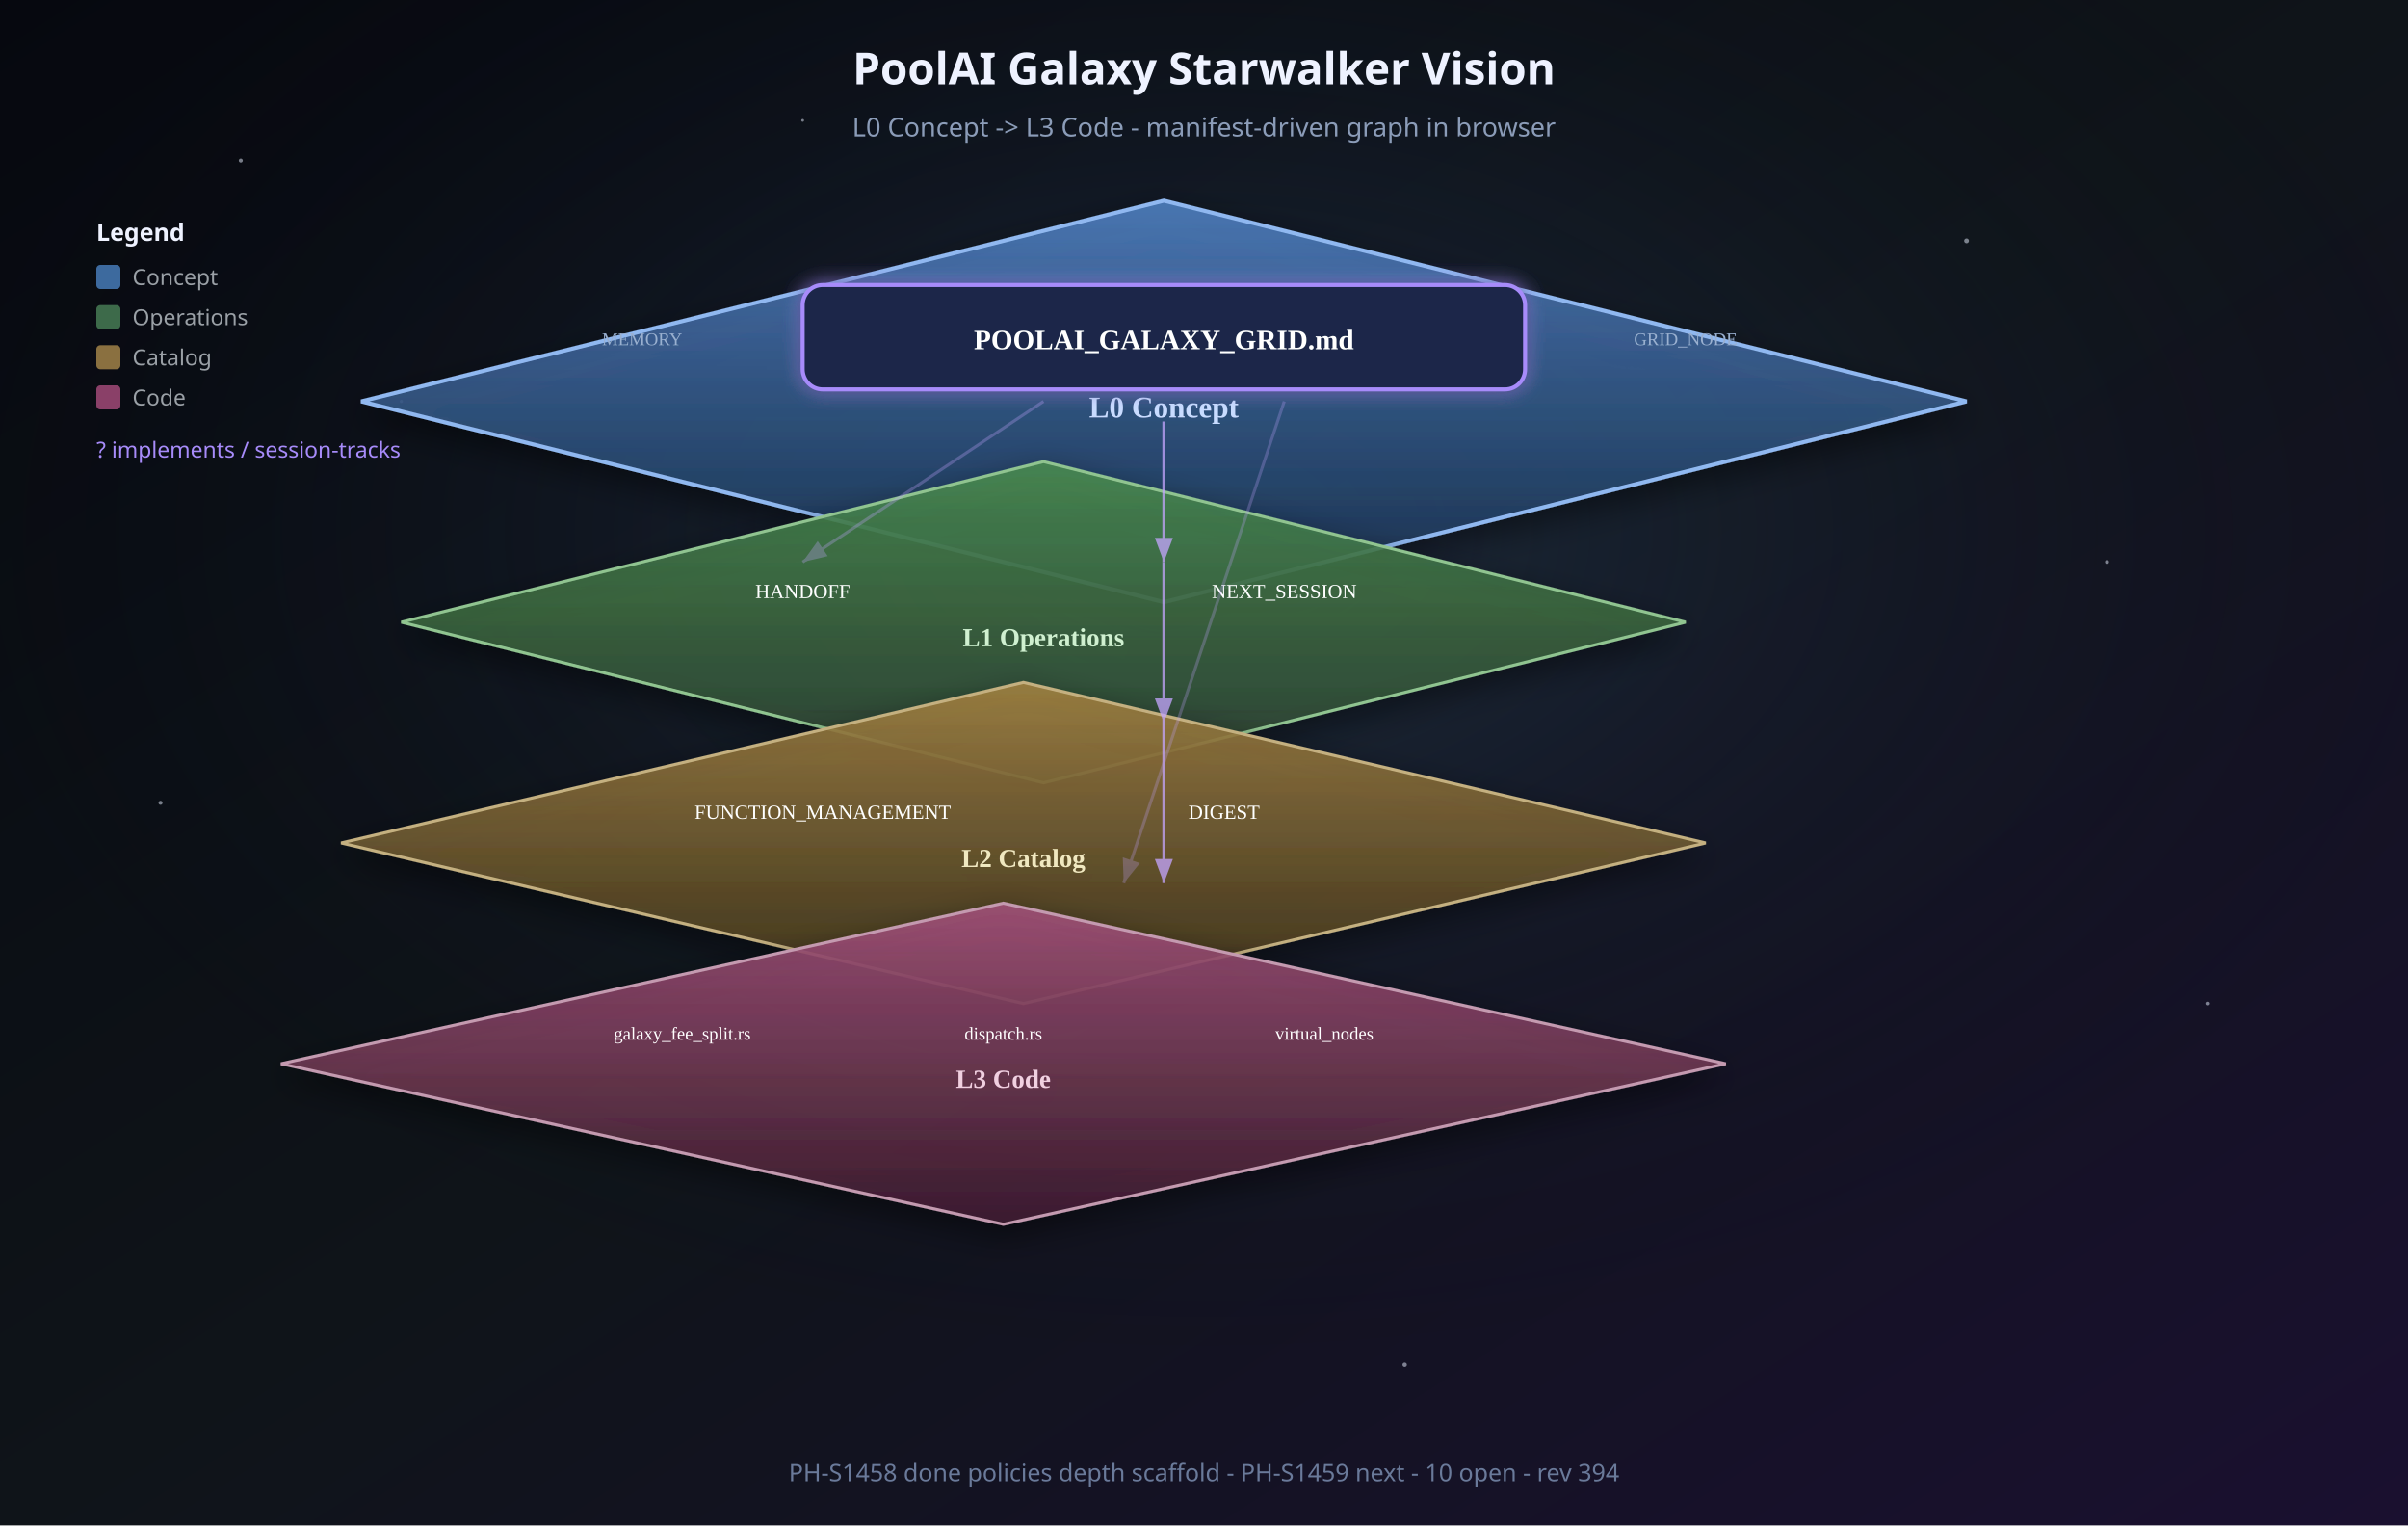
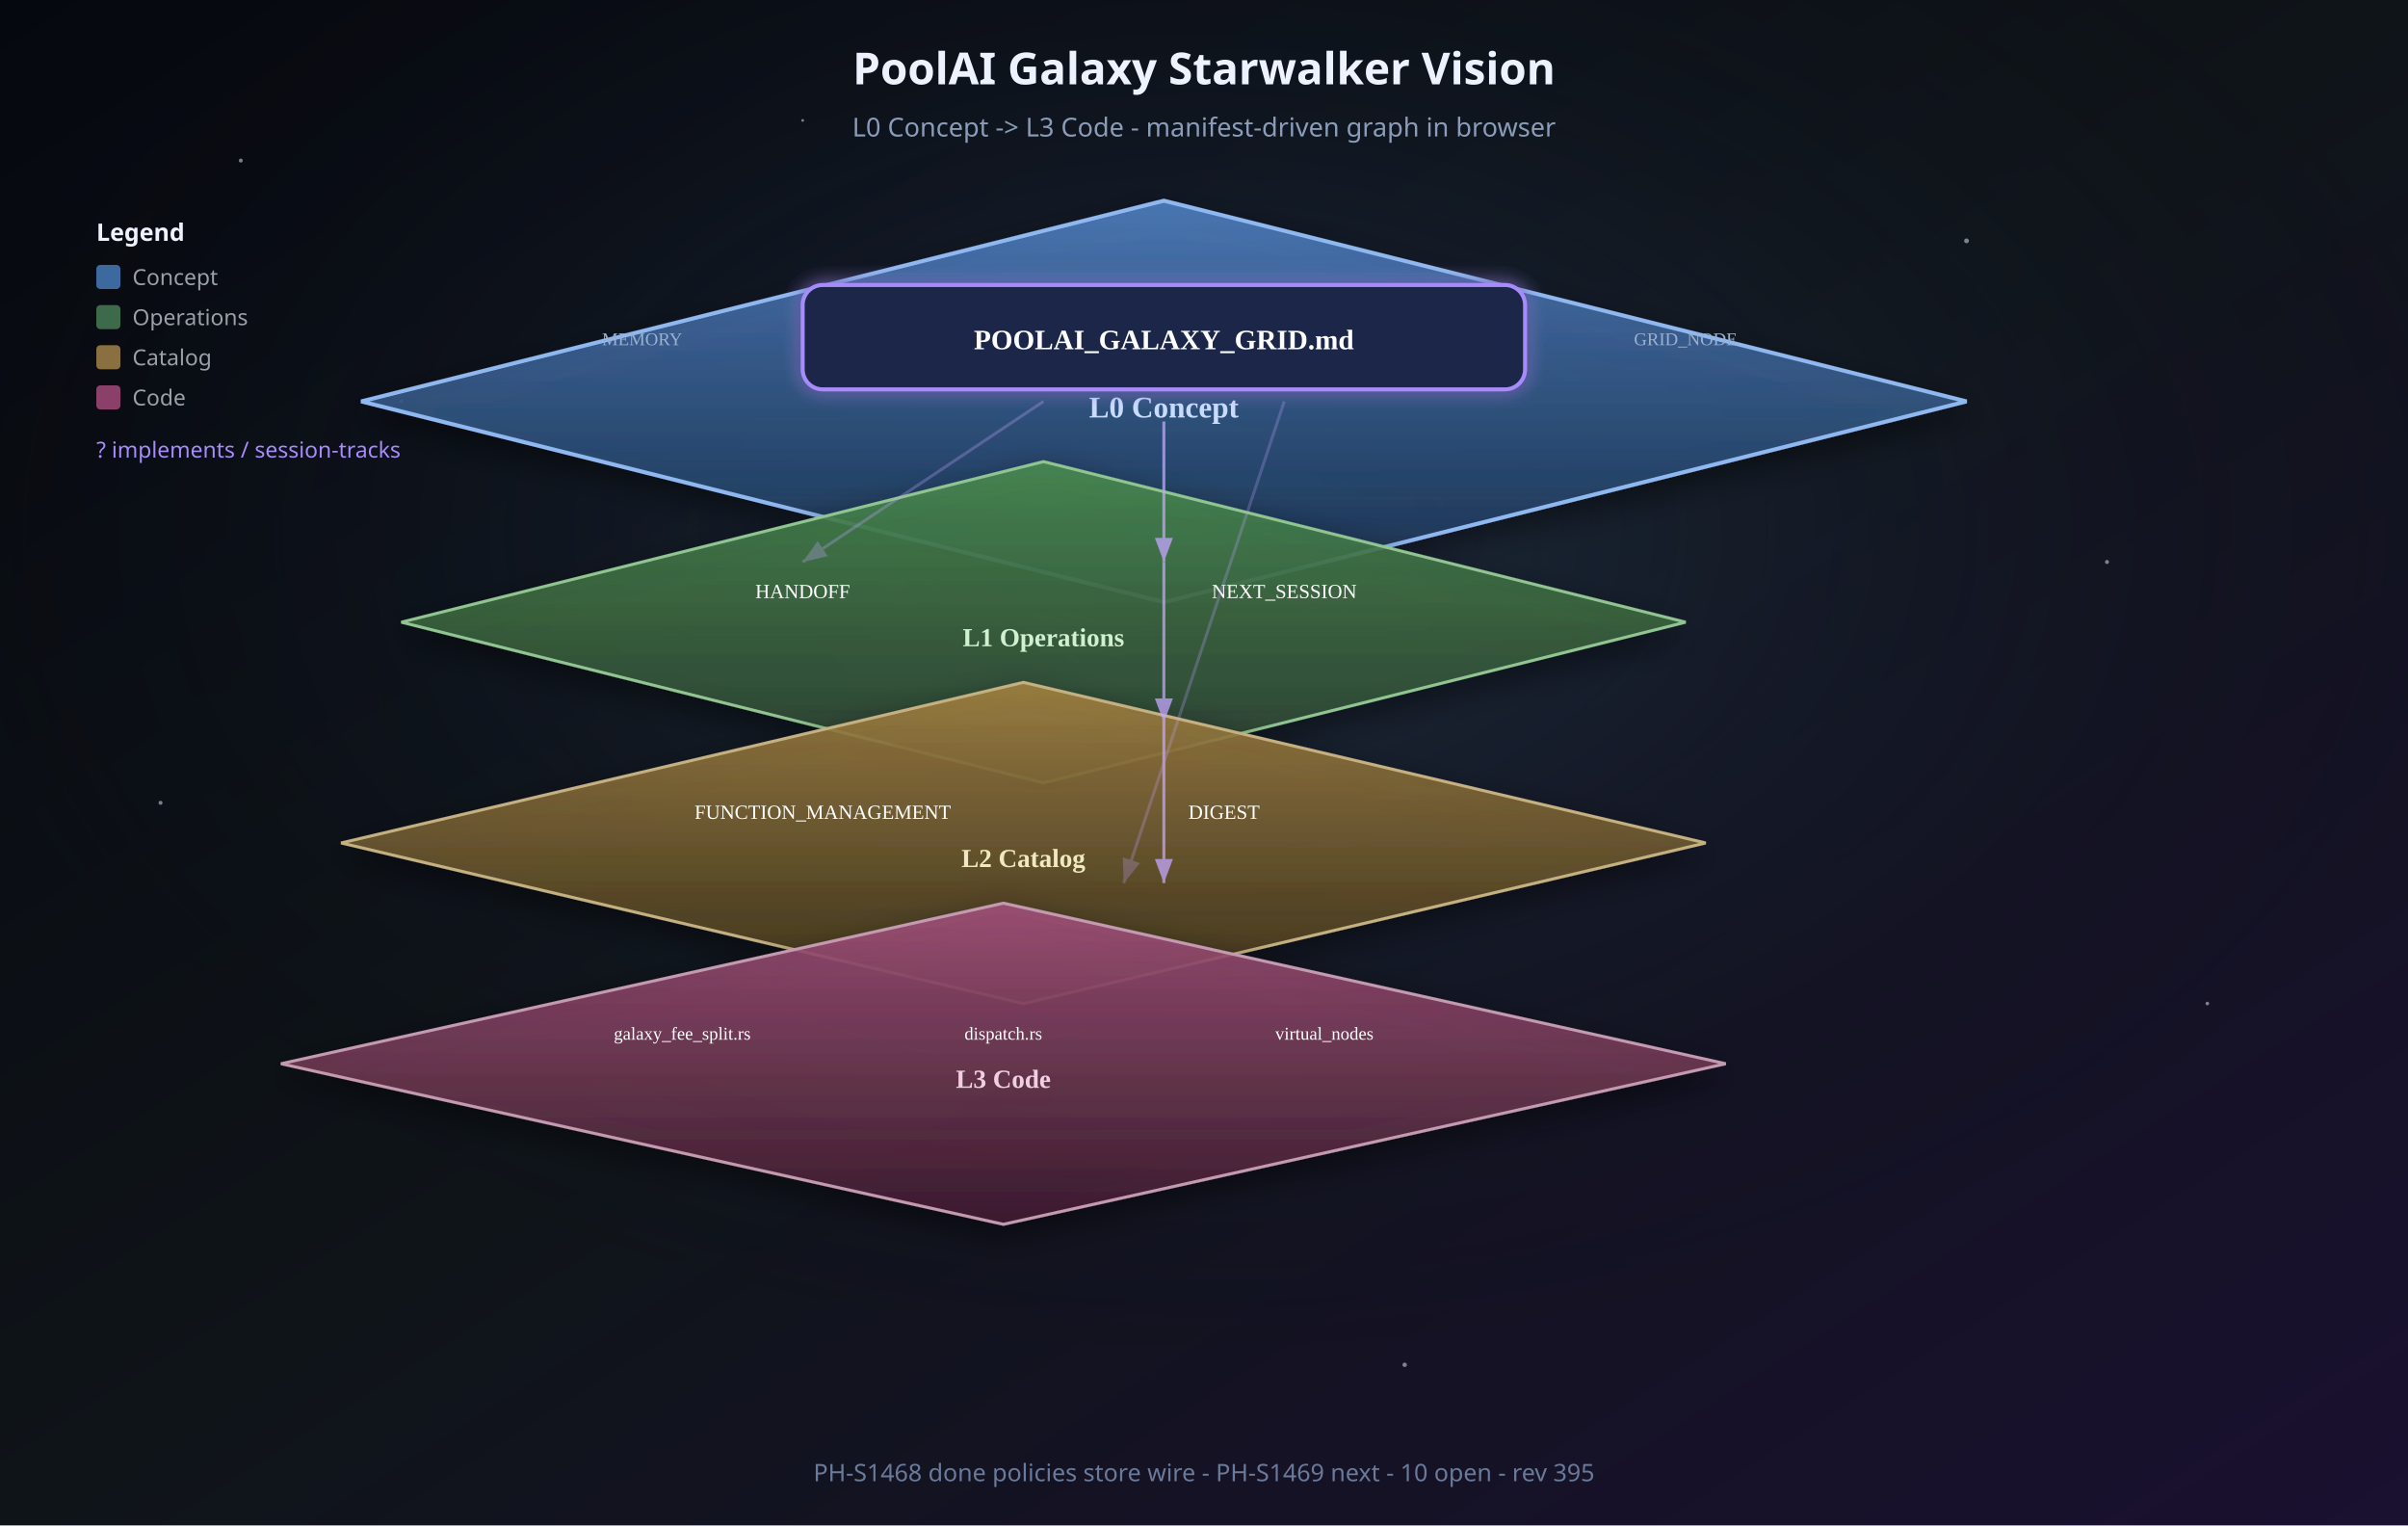
<svg xmlns="http://www.w3.org/2000/svg" viewBox="0 0 1200 760" role="img" aria-labelledby="title desc">
  <defs>
    <linearGradient id="bg" x1="0%" y1="0%" x2="100%" y2="100%">
      <stop offset="0%" stop-color="#06080f" />
      <stop offset="50%" stop-color="#0f1419" />
      <stop offset="100%" stop-color="#1a1030" />
    </linearGradient>
    <radialGradient id="nebula" cx="50%" cy="35%" r="55%">
      <stop offset="0%" stop-color="#3d5a8a" stop-opacity="0.35" />
      <stop offset="100%" stop-color="#06080f" stop-opacity="0" />
    </radialGradient>
    <linearGradient id="planeL0" x1="0%" y1="0%" x2="0%" y2="100%">
      <stop offset="0%" stop-color="#4a7ab8" stop-opacity="0.95" />
      <stop offset="100%" stop-color="#1e3350" stop-opacity="0.85" />
    </linearGradient>
    <linearGradient id="planeL1" x1="0%" y1="0%" x2="0%" y2="100%">
      <stop offset="0%" stop-color="#4a8a50" stop-opacity="0.9" />
      <stop offset="100%" stop-color="#2a4030" stop-opacity="0.85" />
    </linearGradient>
    <linearGradient id="planeL2" x1="0%" y1="0%" x2="0%" y2="100%">
      <stop offset="0%" stop-color="#a08040" stop-opacity="0.9" />
      <stop offset="100%" stop-color="#403520" stop-opacity="0.85" />
    </linearGradient>
    <linearGradient id="planeL3" x1="0%" y1="0%" x2="0%" y2="100%">
      <stop offset="0%" stop-color="#a05078" stop-opacity="0.9" />
      <stop offset="100%" stop-color="#402030" stop-opacity="0.85" />
    </linearGradient>
    <filter id="shadow" x="-30%" y="-30%" width="160%" height="160%">
      <feDropShadow dx="0" dy="6" stdDeviation="8" flood-color="#000" flood-opacity="0.5" />
    </filter>
    <filter id="glow" x="-50%" y="-50%" width="200%" height="200%">
      <feGaussianBlur stdDeviation="4" result="b" />
      <feMerge>
        <feMergeNode in="b" />
        <feMergeNode in="SourceGraphic" />
      </feMerge>
    </filter>
    <marker id="arrow" markerWidth="10" markerHeight="10" refX="8" refY="3" orient="auto">
      <path d="M0,0 L8,3 L0,6 Z" fill="#c4a5ff" />
    </marker>
  </defs>
  <rect width="1200" height="760" fill="url(#bg)" />
  <rect width="1200" height="760" fill="url(#nebula)" />
  <g fill="#e8f0ff" opacity="0.5">
    <circle cx="120" cy="80" r="1" />
    <circle cx="980" cy="120" r="1.2" />
    <circle cx="200" cy="200" r="0.8" />
    <circle cx="1050" cy="280" r="1" />
    <circle cx="80" cy="400" r="1" />
    <circle cx="1100" cy="500" r="0.9" />
    <circle cx="400" cy="60" r="0.7" />
    <circle cx="700" cy="680" r="1.1" />
  </g>
  <text x="600" y="42" text-anchor="middle" fill="#eef2ff" font-family="Segoe UI, system-ui, sans-serif" font-size="22" font-weight="600">PoolAI Galaxy Starwalker Vision</text>
  <text x="600" y="68" text-anchor="middle" fill="#8b9cb8" font-family="Segoe UI, system-ui, sans-serif" font-size="13">L0 Concept -&gt; L3 Code - manifest-driven graph in browser</text>
  <g transform="translate(180, 100)" filter="url(#shadow)">
    <path d="M0 100 L400 0 L800 100 L400 200 Z" fill="url(#planeL0)" stroke="#90b8f0" stroke-width="2" />
    <text x="400" y="108" text-anchor="middle" fill="#c8dcff" font-size="15" font-weight="700">L0 Concept</text>
    <g filter="url(#glow)">
      <rect x="220" y="42" width="360" height="52" rx="10" fill="#1a2848" stroke="#a78bfa" stroke-width="2" />
      <text x="400" y="74" text-anchor="middle" fill="#fff" font-size="14" font-weight="700">POOLAI_GALAXY_GRID.md</text>
    </g>
    <text x="140" y="72" text-anchor="middle" fill="#9ab0d0" font-size="9">MEMORY</text>
    <text x="660" y="72" text-anchor="middle" fill="#9ab0d0" font-size="9">GRID_NODE</text>
  </g>
  <g transform="translate(200, 230)" filter="url(#shadow)">
    <path d="M0 80 L320 0 L640 80 L320 160 Z" fill="url(#planeL1)" stroke="#90c490" stroke-width="1.5" />
    <text x="320" y="92" text-anchor="middle" fill="#d0f0d0" font-size="13" font-weight="600">L1 Operations</text>
    <text x="200" y="68" text-anchor="middle" fill="#fff" font-size="10">HANDOFF</text>
    <text x="440" y="68" text-anchor="middle" fill="#fff" font-size="10">NEXT_SESSION</text>
  </g>
  <g transform="translate(170, 340)" filter="url(#shadow)">
    <path d="M0 80 L340 0 L680 80 L340 160 Z" fill="url(#planeL2)" stroke="#c4b080" stroke-width="1.5" />
    <text x="340" y="92" text-anchor="middle" fill="#f0e8c0" font-size="13" font-weight="600">L2 Catalog</text>
    <text x="240" y="68" text-anchor="middle" fill="#fff" font-size="10">FUNCTION_MANAGEMENT</text>
    <text x="440" y="68" text-anchor="middle" fill="#fff" font-size="10">DIGEST</text>
  </g>
  <g transform="translate(140, 450)" filter="url(#shadow)">
    <path d="M0 80 L360 0 L720 80 L360 160 Z" fill="url(#planeL3)" stroke="#c49ab0" stroke-width="1.5" />
    <text x="360" y="92" text-anchor="middle" fill="#f0d0e0" font-size="13" font-weight="600">L3 Code</text>
    <text x="200" y="68" text-anchor="middle" fill="#fff" font-size="9">galaxy_fee_split.rs</text>
    <text x="360" y="68" text-anchor="middle" fill="#fff" font-size="9">dispatch.rs</text>
    <text x="520" y="68" text-anchor="middle" fill="#fff" font-size="9">virtual_nodes</text>
  </g>
  <g fill="none" stroke="#c4a5ff" stroke-width="1.5" marker-end="url(#arrow)" opacity="0.75">
    <path d="M580 210 L580 280" />
    <path d="M580 280 L580 360" />
    <path d="M580 360 L580 440" />
    <path d="M520 200 L400 280" opacity="0.4" />
    <path d="M640 200 L560 440" opacity="0.35" />
  </g>
  <g transform="translate(48, 120)" font-family="Segoe UI, system-ui, sans-serif" font-size="11">
    <text x="0" y="0" fill="#eef2ff" font-weight="600" font-size="12">Legend</text>
    <rect x="0" y="12" width="12" height="12" rx="2" fill="#3d6a9e" />
    <text x="18" y="22" fill="#9aa0a6">Concept</text>
    <rect x="0" y="32" width="12" height="12" rx="2" fill="#3d6a4a" />
    <text x="18" y="42" fill="#9aa0a6">Operations</text>
    <rect x="0" y="52" width="12" height="12" rx="2" fill="#8a7040" />
    <text x="18" y="62" fill="#9aa0a6">Catalog</text>
    <rect x="0" y="72" width="12" height="12" rx="2" fill="#8a4068" />
    <text x="18" y="82" fill="#9aa0a6">Code</text>
    <text x="0" y="108" fill="#a78bfa">? implements / session-tracks</text>
  </g>
-   <text x="600" y="738" text-anchor="middle" fill="#6a7a9a" font-family="Segoe UI, system-ui, sans-serif" font-size="12">PH-S1458 done policies depth scaffold - PH-S1459 next - 10 open - rev 394</text>
+   <text x="600" y="738" text-anchor="middle" fill="#6a7a9a" font-family="Segoe UI, system-ui, sans-serif" font-size="12">PH-S1468 done policies store wire - PH-S1469 next - 10 open - rev 395</text>
</svg>
